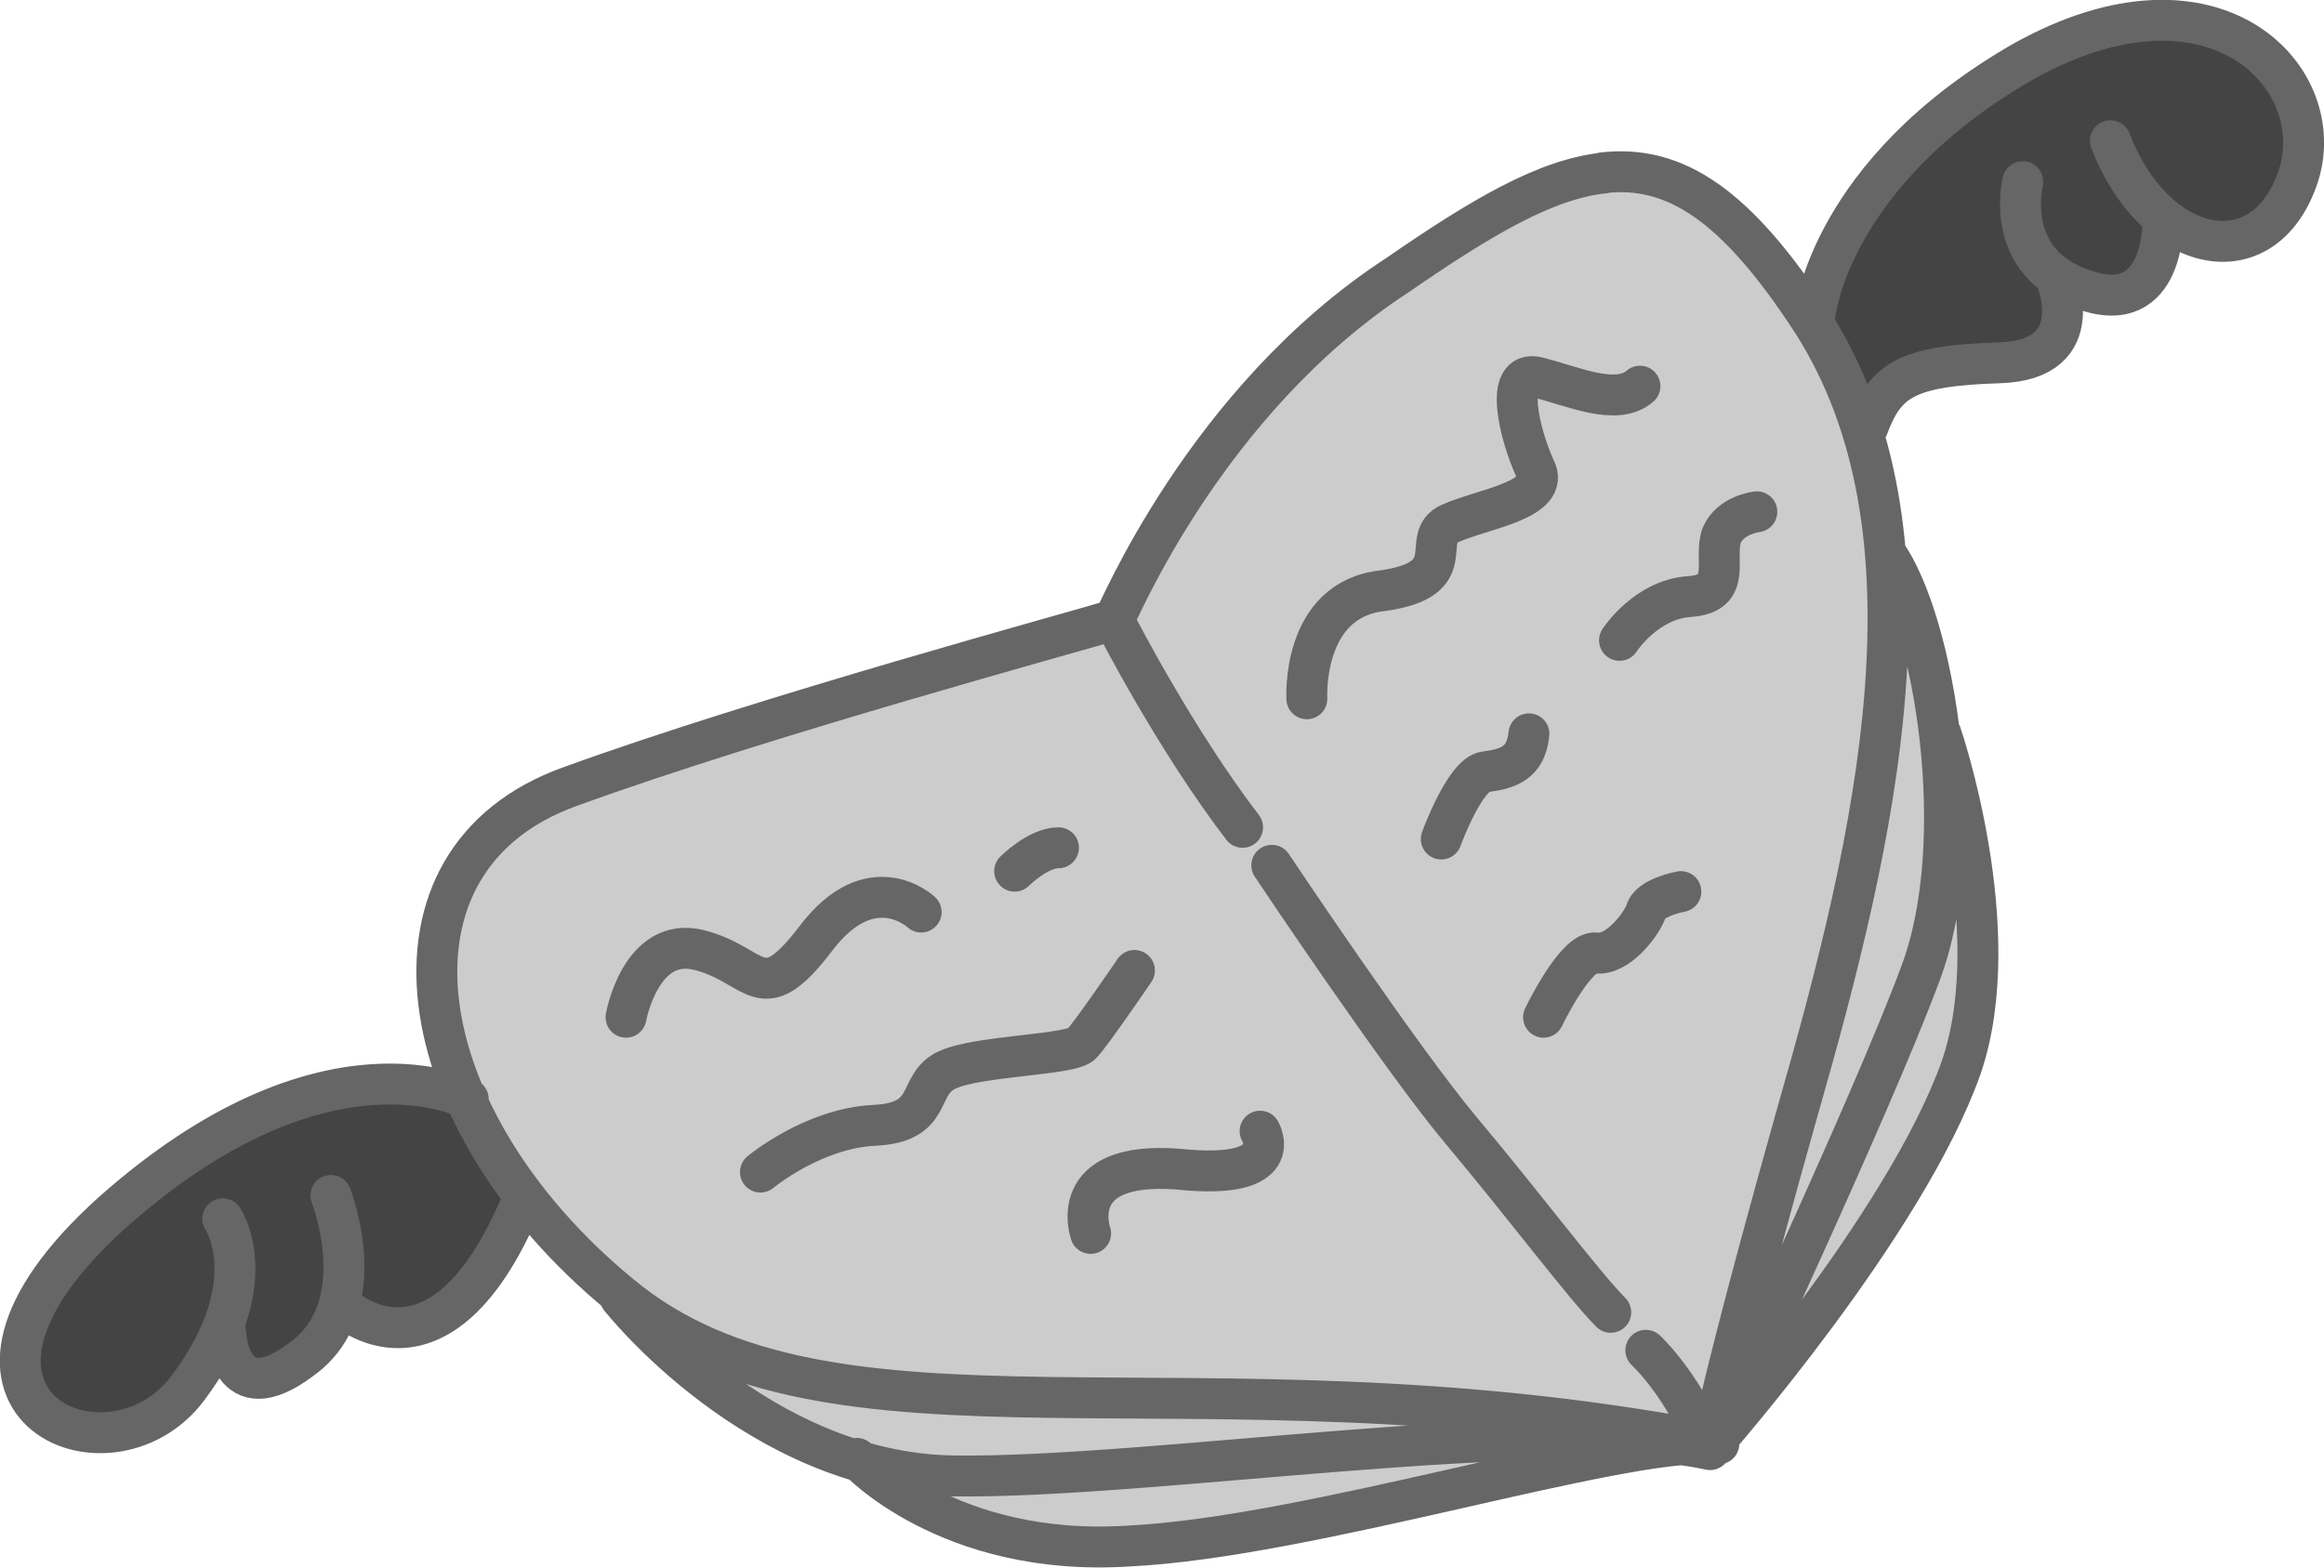
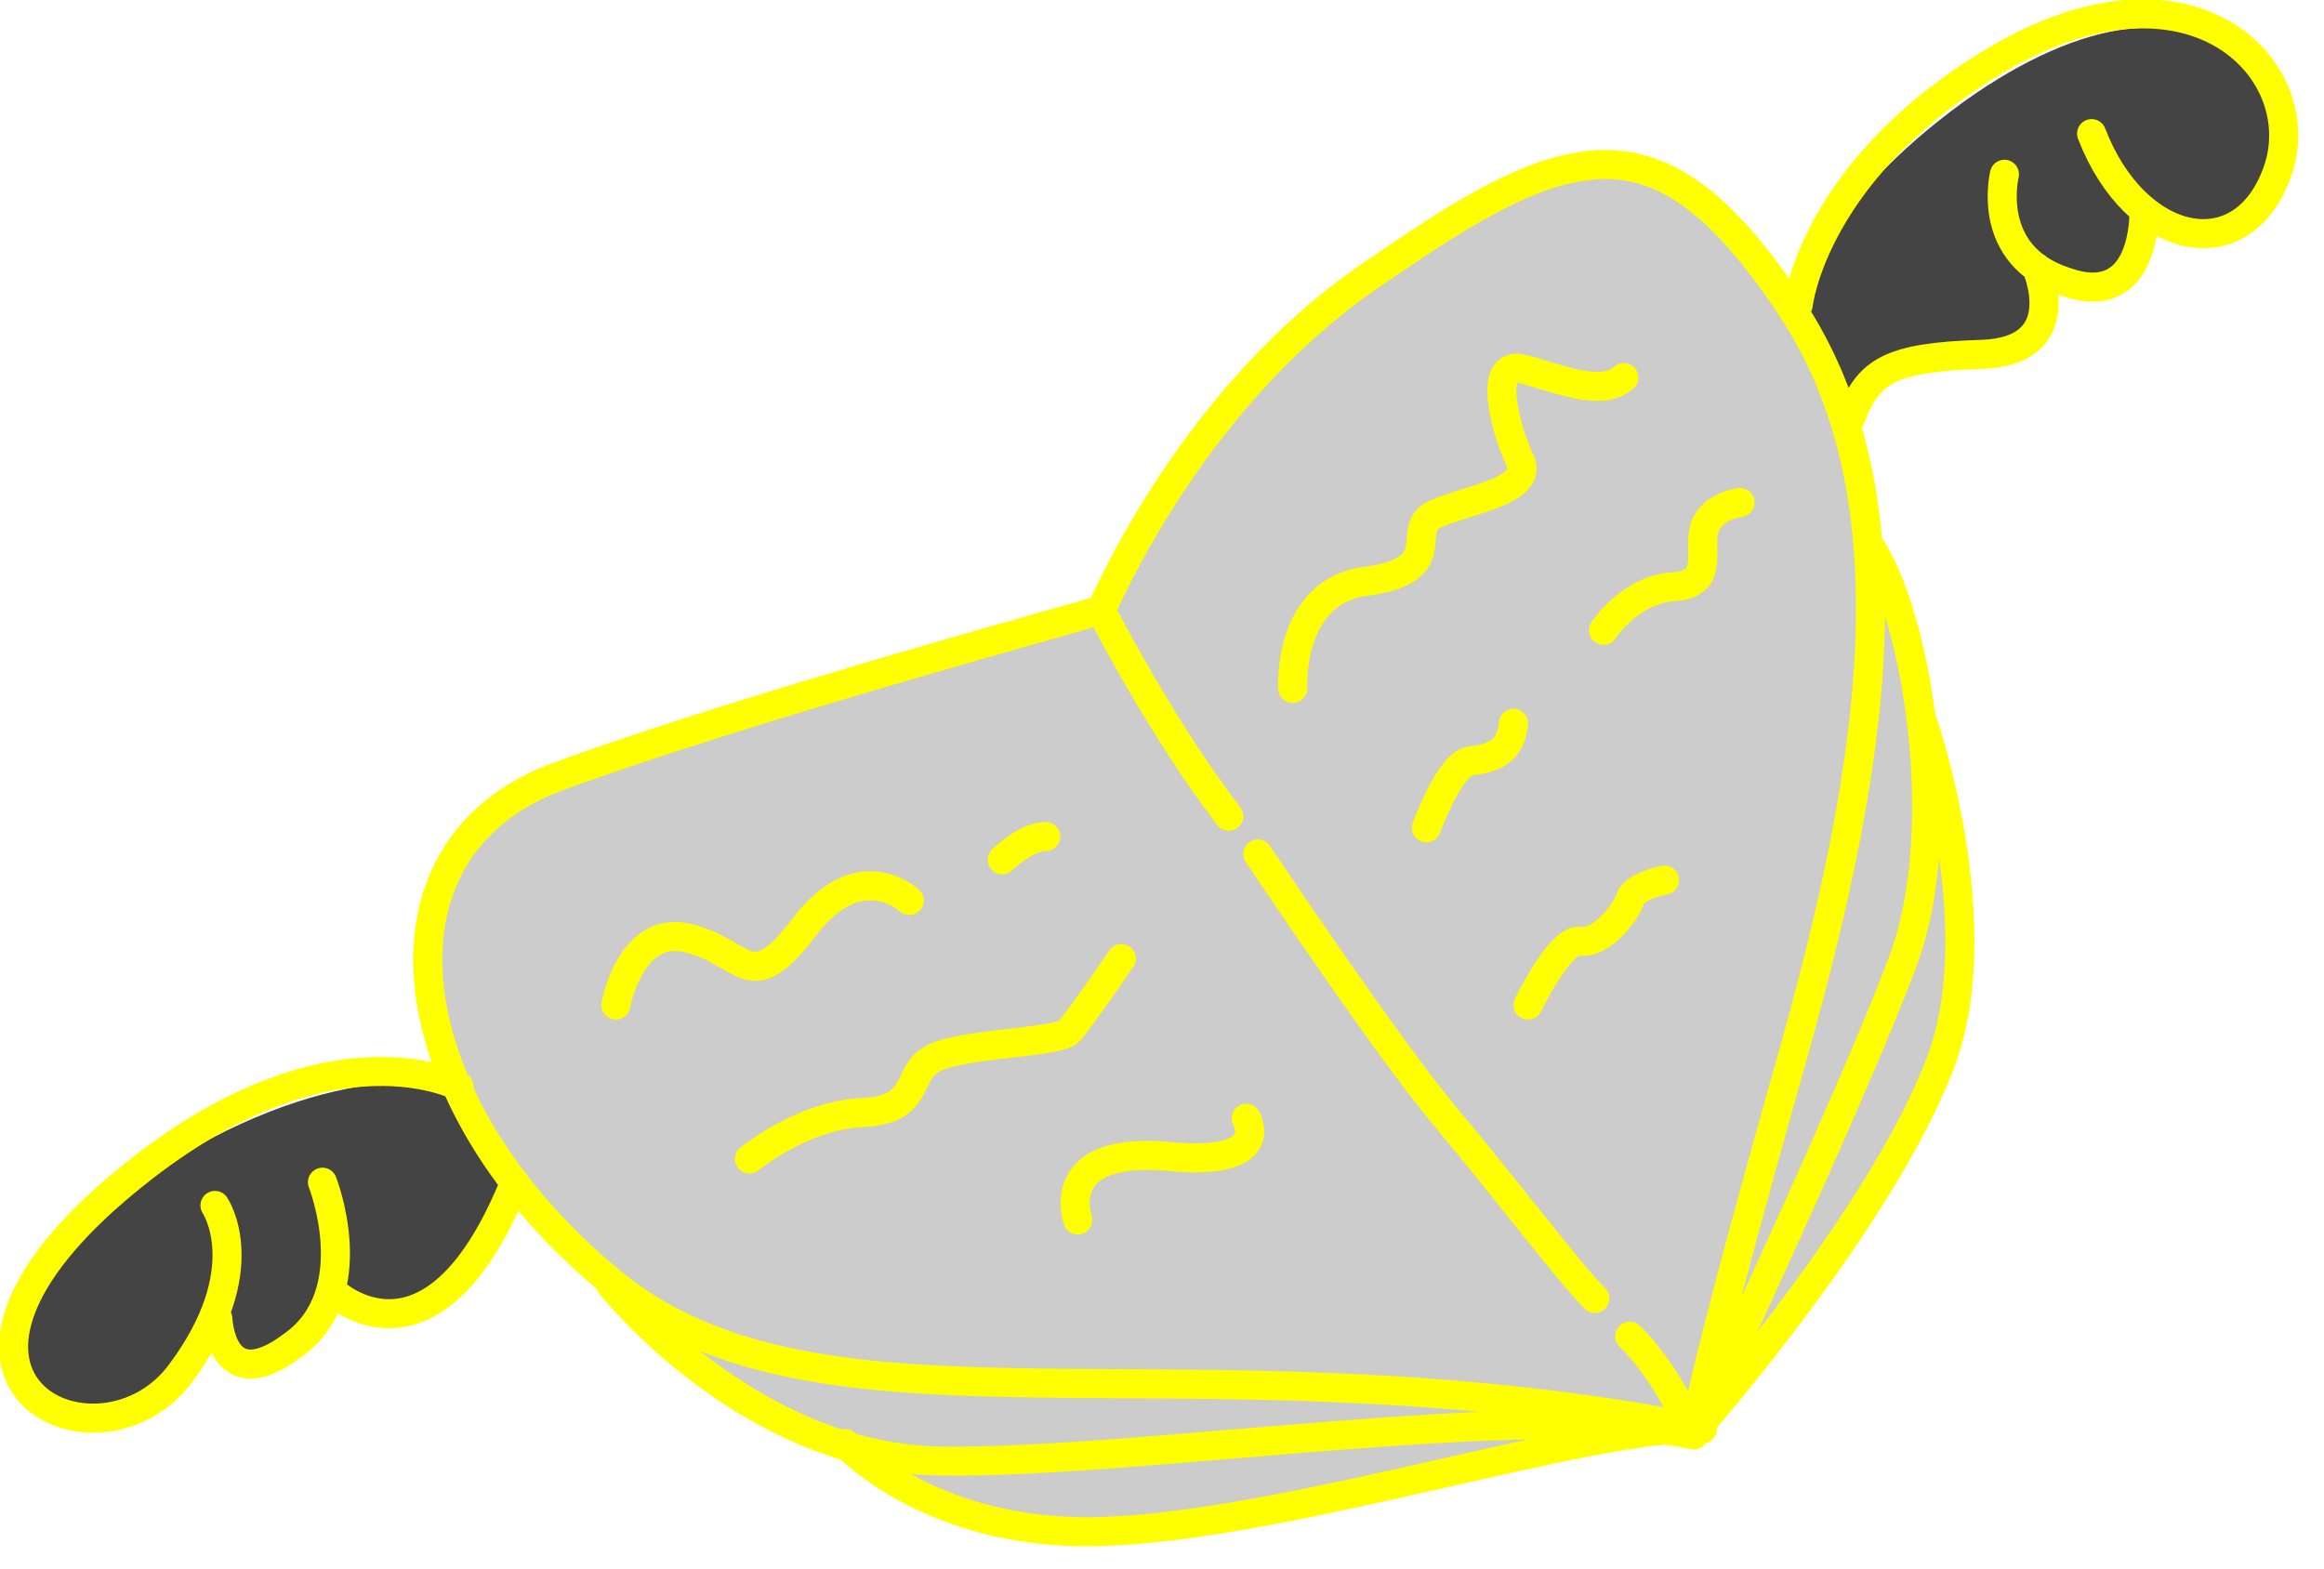
- <svg xmlns="http://www.w3.org/2000/svg" width="79.534" height="53.65" viewBox="0 0 79.534 53.65" version="1.1" id="svg5">
-   <defs id="defs2" />
-   <path fill="#cccccc" d="m 55.624,6.118 c -1.3,-0.1 -2.8,0.2 -4.4,1.2 -10.6,6.1 -13.2,13.9 -13.2,13.9 l -10,3.1 c -6,1.8 -15.9,3.6 -12.1,12.6 3.8,9 14.3,13.5 14.3,13.5 1.8,3.6 11,2.7 18.5,1.3 9.898,-2.256 16.719,-9.042 18.518,-14.954 1.676,-5.987 -2.418,-17.046 -2.418,-17.046 0,0 -2.2,-13.2 -9.2,-13.6 z" id="path2-3" />
-   <path fill="#444444" d="m 16.155,37.488 c 0,0 -3.6,-1.3 -9.5,2 -5.9,3.3 -7.2,7.1 -4.9,9.1 2.4,2.1 5.7,-2.3 5.7,-2.3 0,0 1.6,1.2 2.5,0.7 0.8,-0.5 2,-2.2 2,-2.2 0,0 1.9,1.5 3.2,0.4 1.3,-1.1 3,-4.6 3,-4.6 z M 73.155,0.988 C 71.555,1.188 69.655,1.988 67.555,3.488 c -4.8,3.5 -5.5,6.4 -5.6,7.1 0.1,0.1 0.1,0.2 0.2,0.3 0.7,1.1 1.2,2.2 1.6,3.4 l 0.1,-0.1 c 1.5,-1.9 3.9,-1.7 5.5,-1.9 1.6,-0.1 1,-2.7 1,-2.7 3.1,1.4 4.4,-1.9 4.4,-1.9 2.2,1.1 5.3,-1.2 3.8,-4 -0.8,-1.8 -2.8,-3 -5.4,-2.7 z" id="path4-6" />
-   <g stroke="#666666" stroke-width="1.4" id="g18-6" transform="translate(-0.4755604,-0.4822682)" style="fill:none">
-     <path d="m 55.4,6.4 c -2,0.2 -4.2,1.5 -7.1,3.5 -6.6,4.3 -9.6,11.7 -9.7,11.8 -1.3,0.4 -12,3.3 -18.6,5.7 -7,2.5 -5.6,11.4 1.7,17.4 7.2,6 19.5,1.7 37.1,5 L 59,50 v -0.2 c 0.1,0 0.2,0 0.3,0.1 l -0.2,-0.3 c 0.2,-1 0.9,-4 2.9,-11.1 2.7,-9.4 5.1,-19.8 0.5,-27 -2.6,-4 -4.7,-5.4 -7.2,-5.1 z M 21.7,44.9 v 0 c 0,0 4.7,6 11.4,6.1 6.7,0.1 20.4,-2.1 25.9,-0.9 0,0 5.5,-11.7 7.2,-16.3 1.7,-4.5 0.5,-12 -1.2,-14.4 m -35.2,31 c 0,0 3.1,3.4 9.3,3 6.2,-0.3 16.7,-3.7 20,-3.5 0,0 6.6,-7.5 8.5,-12.9 1.6,-4.7 -0.7,-11.4 -0.7,-11.4 m -13.6,9.7 c 0,0 1.1,-2.3 1.8,-2.2 0.7,0.1 1.5,-0.9 1.7,-1.4 C 56.9,31.2 58,31 58,31 m -2.1,-8.6 c 0,0 0.9,-1.4 2.4,-1.5 1.5,-0.1 0.8,-1.3 1.1,-2.1 0.3,-0.7 1.2,-0.8 1.2,-0.8 M 49.8,29.2 c 0,0 0.8,-2.2 1.5,-2.3 0.8,-0.1 1.4,-0.3 1.5,-1.3 m -7.6,-1.2 c 0,0 -0.2,-3.4 2.6,-3.7 2.8,-0.4 1.2,-1.8 2.3,-2.3 1.1,-0.5 3.5,-0.8 2.9,-1.9 -0.5,-1.1 -1.1,-3.4 0.1,-3.1 1.2,0.3 2.7,1 3.5,0.3 m -18.8,29 c 0,0 -0.9,-2.5 3,-2.2 3.8,0.4 2.8,-1.3 2.8,-1.3 m -17.1,1.4 c 0,0 1.8,-1.5 3.9,-1.6 2.1,-0.1 1.4,-1.4 2.5,-1.9 1.1,-0.5 4.3,-0.5 4.6,-0.9 0.3,-0.3 1.8,-2.5 1.8,-2.5 m -4.1,-3.4 c 0,0 0.8,-0.8 1.5,-0.8 m -14.8,5.8 c 0,0 0.5,-2.8 2.5,-2.3 2,0.5 2.1,2.1 4,-0.4 1.9,-2.5 3.6,-0.9 3.6,-0.9 m 24.8,15 c 0,0 1.1,1 2,3 M 44,30.1 c 0,0 4.4,6.6 6.5,9.1 2.1,2.5 4.2,5.3 5.1,6.2 M 38.7,21.9 c 0,0 2,3.9 4.3,6.9 M 70.8,9.9 c 0,0 1.3,2.9 -1.9,3 -3.2,0.1 -3.9,0.6 -4.5,2.2 M 74.5,8 c 0,0 0.1,3.4 -2.7,2.4 C 69,9.5 69.7,6.7 69.7,6.7 M 12.2,45.2 c 0,0 3.3,3.1 6.1,-3.5 M 8.2,46.1 c 0,0 0.1,2.8 2.6,0.9 2.5,-1.8 1,-5.6 1,-5.6 m 4.7,-3.3 c 0,0 -4.9,-2.6 -12.2,3.9 -7.2,6.5 -0.1,9.6 2.6,6 2.7,-3.6 1.2,-5.8 1.2,-5.8 m 54.5,-31 c 0,0 0.5,-4.8 7.1,-8.6 6.6,-3.7 10.6,0.6 9.4,4 -1.2,3.4 -4.9,2.6 -6.4,-1.3" id="path16-9" style="fill:none;stroke-linecap:round;stroke-linejoin:round" />
-   </g>
+ <svg xmlns="http://www.w3.org/2000/svg" width="80" height="54" version="1.1" id="svg8">
+   <defs id="defs12" />
+   <path fill="#cccccc" d="M 55.6,6.1 C 54.3,6 52.8,6.3 51.2,7.3 40.6,13.4 38,21.2 38,21.2 L 26.9,24 c -6,1.8 -15.3,4 -11.5,13 3.8,9 14.7,13.4 14.7,13.4 1.8,3.6 10.9,2 18.4,0.7 C 58.5,50.4 65.3,42.7 67.1,36.7 c 1.7,-6 -2.4,-17 -2.4,-17 0,0 -2.2,-13.2 -9.2,-13.6 z" />
+   <path fill="#444444" d="m 16.2,37.5 c 0,0 -3.6,-1.3 -9.5,2 -5.9,3.3 -7.2,7.1 -4.9,9.1 2.4,2.1 5.7,-2.3 5.7,-2.3 0,0 1.5,0.9 2.4,0.4 0.8,-0.5 1.8,-2 1.8,-2 0,0 2.2,1 3.5,0 1.3,-1.1 2.8,-3.9 2.8,-3.9 z M 73.2,1 C 71.6,1.2 69.7,2 67.6,3.5 62.8,7 62.1,9.9 62,10.6 c 0.1,0.1 0.1,0.2 0.2,0.3 0.7,1.1 1.2,2.2 1.6,3.4 l 0.1,-0.1 c 1.5,-1.9 3.9,-1.7 5.5,-1.9 1.6,-0.1 1,-2.7 1,-2.7 C 73.5,11 74,7.4 74,7.4 76.2,8.5 80.1,6.5 78.6,3.7 77.8,1.9 75.8,0.7 73.2,1 Z" />
+   <path d="M54.7 5.7c-2 .2-4.2 1.5-7.1 3.5C41 13.5 38 20.9 37.9 21c-1.3.4-12 3.3-18.6 5.7-7 2.5-5.6 11.4 1.7 17.4 7.2 6 19.5 1.7 37.1 5l.2.2v-.2c.1 0 .2 0 .3.1l-.2-.3c.2-1 .9-4 2.9-11.1 2.7-9.4 5.1-19.8.5-27-2.6-4-4.7-5.4-7.2-5.1zM21 44.2h0s4.7 6 11.4 6.1 20.4-2.1 25.9-.9c0 0 5.5-11.7 7.2-16.3 1.7-4.5.5-12-1.2-14.4m-35.2 31s3.1 3.4 9.3 3c6.2-.3 16.7-3.7 20-3.5 0 0 6.6-7.5 8.5-12.9 1.6-4.7-.7-11.4-.7-11.4m-13.6 9.7s1.1-2.3 1.8-2.2 1.5-.9 1.7-1.4c.1-.5 1.2-.7 1.2-.7m-2.1-8.6s.9-1.4 2.4-1.5.8-1.3 1.1-2.1c.3-.7 1.2-.8 1.2-.8M49.1 28.5s.8-2.2 1.5-2.3c.8-.1 1.4-.3 1.5-1.3m-7.6-1.2s-.2-3.4 2.6-3.7c2.8-.4 1.2-1.8 2.3-2.3s3.5-.8 2.9-1.9c-.5-1.1-1.1-3.4.1-3.1s2.7 1 3.5.3M37.1 42s-.9-2.5 3-2.2c3.8.4 2.8-1.3 2.8-1.3m-17.1 1.4s1.8-1.5 3.9-1.6 1.4-1.4 2.5-1.9 4.3-.5 4.6-.9c.3-.3 1.8-2.5 1.8-2.5m-4.1-3.4s.8-.8 1.5-.8m-14.8 5.8s.5-2.8 2.5-2.3 2.1 2.1 4-.4 3.6-.9 3.6-.9m24.8 15s1.1 1 2 3M43.3 29.4s4.4 6.6 6.5 9.1 4.2 5.3 5.1 6.2M38 21.2s2 3.9 4.3 6.9M70.1 9.2s1.3 2.9-1.9 3-3.9.6-4.5 2.2m10.1-7.1s.1 3.4-2.7 2.4C68.3 8.8 69 6 69 6M11.5 44.5s3.3 3.1 6.1-3.5M7.5 45.4s.1 2.8 2.6.9c2.5-1.8 1-5.6 1-5.6m4.7-3.3s-4.9-2.6-12.2 3.9c-7.2 6.5-.1 9.6 2.6 6s1.2-5.8 1.2-5.8m54.5-31s.5-4.8 7.1-8.6c6.6-3.7 10.6.6 9.4 4S73.5 8.5 72 4.6" stroke="#ff0" fill="none" stroke-linecap="round" stroke-linejoin="round" id="path6" />
</svg>
